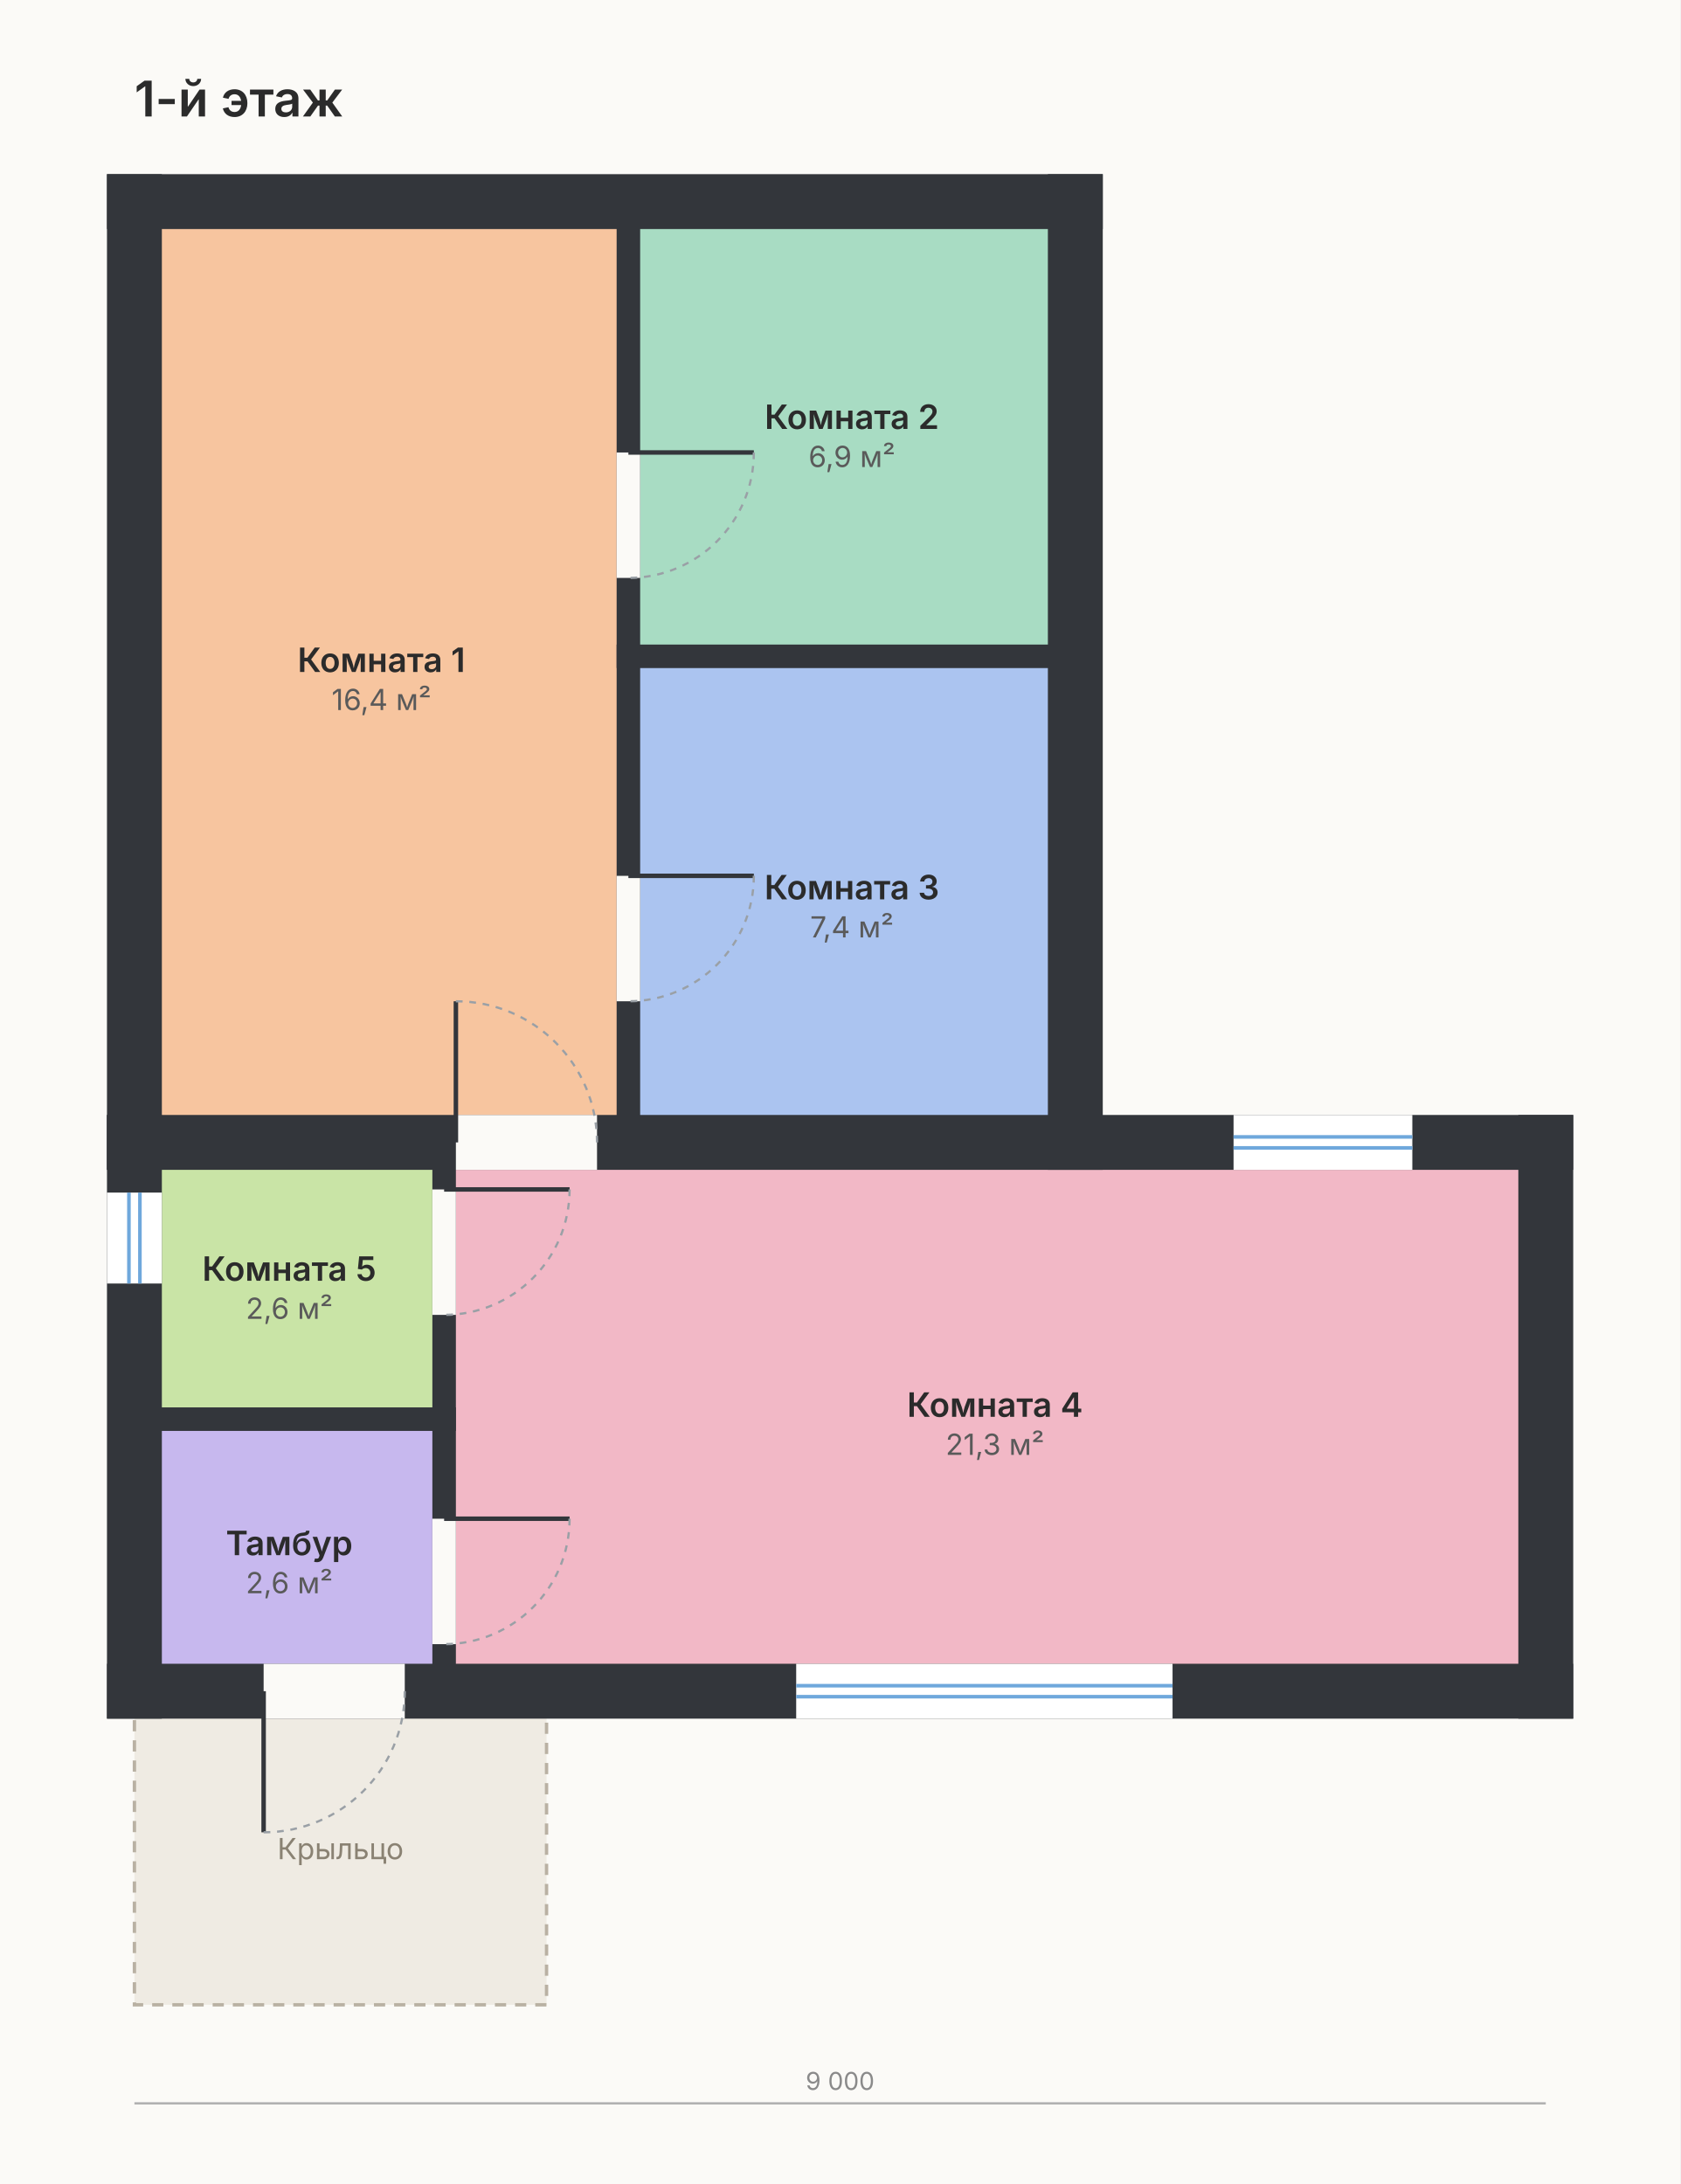
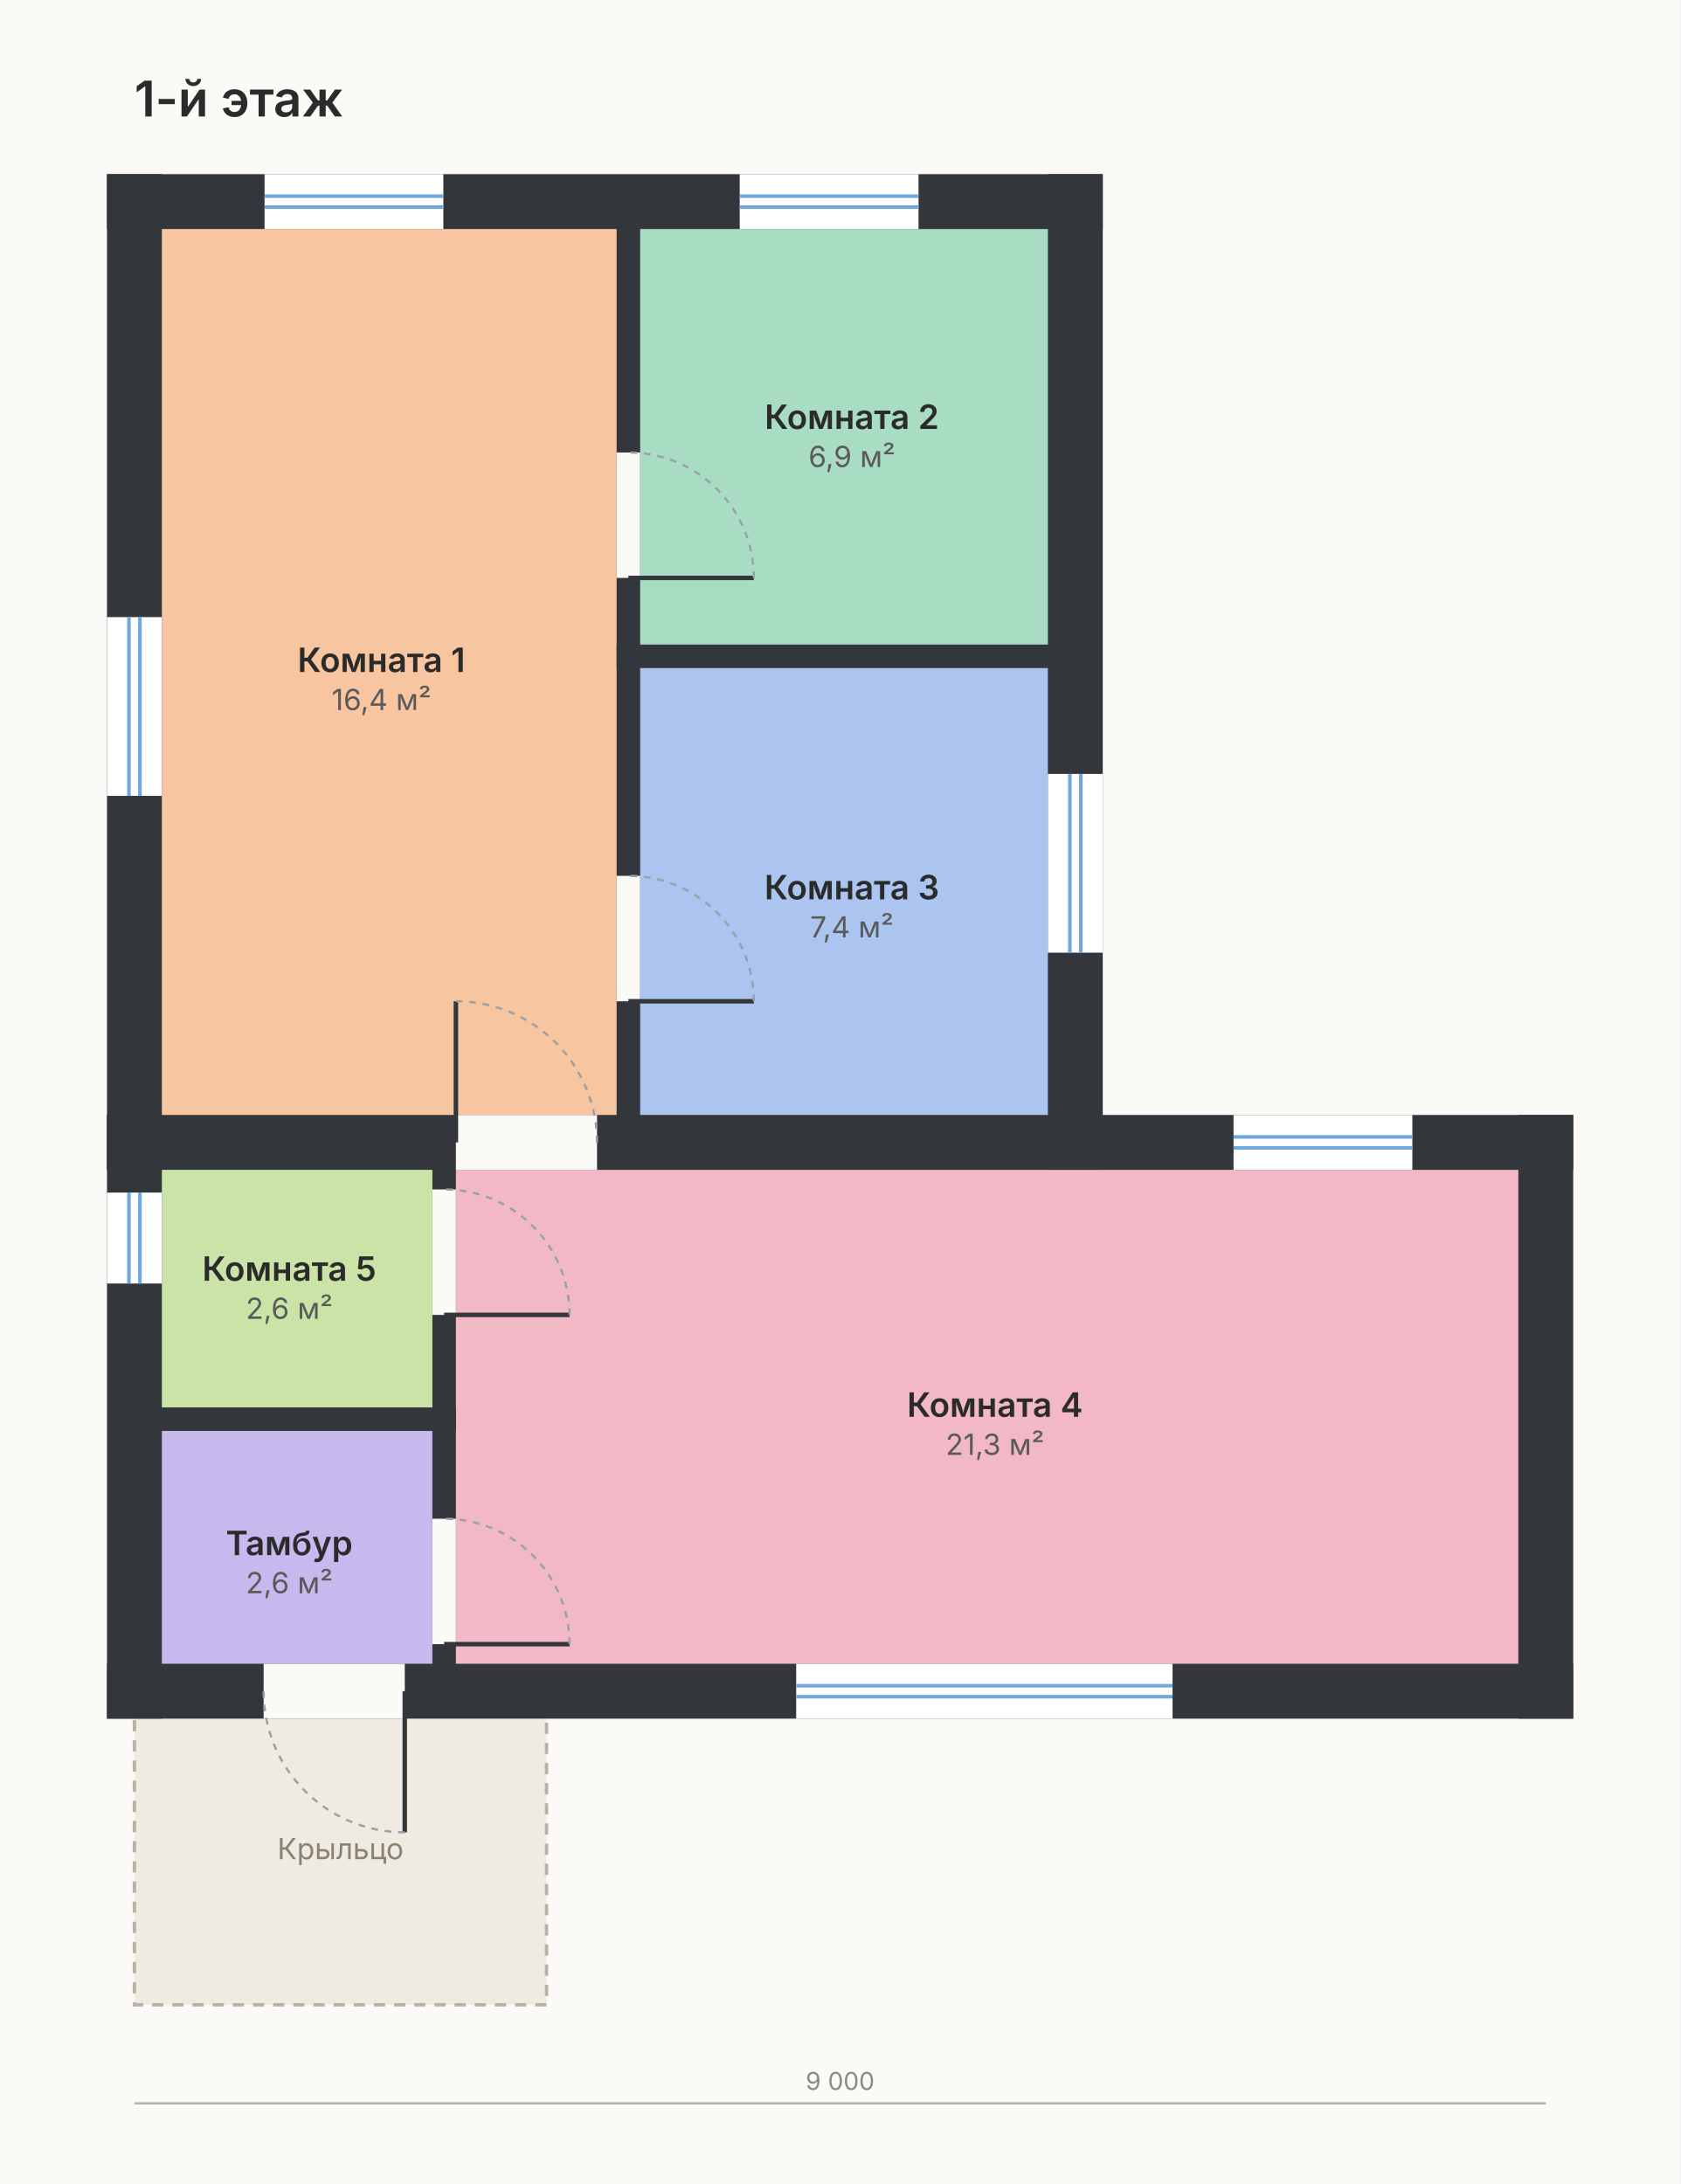
<svg xmlns="http://www.w3.org/2000/svg" width="750" height="975" viewBox="0 0 750 975" font-family="Inter, Roboto, DejaVu Sans, sans-serif">
  <rect width="750" height="975" fill="#FBFAF7" />
  <text x="60" y="52" font-size="22" font-weight="600" fill="#2B2B2B">1-й этаж</text>
  <rect x="60.0" y="755" width="183.96" height="140.0" fill="#EFEBE3" stroke="#B9B1A3" stroke-dasharray="5 4" stroke-width="1.5" />
  <text x="151.98" y="830" text-anchor="middle" font-size="13" fill="#8A8273">Крыльцо</text>
  <rect x="60.0" y="90.0" width="220.5" height="420" fill="#F7C59F" />
  <rect x="280.5" y="90.0" width="199.5" height="203" fill="#A8DCC3" />
  <rect x="280.5" y="293.0" width="199.5" height="217" fill="#ABC4F0" />
  <rect x="198.25" y="510" width="491.75" height="245" fill="#F2B8C6" />
  <rect x="60.0" y="510" width="138.25" height="123.55" fill="#C9E4A6" />
  <rect x="60.0" y="633.55" width="138.25" height="121.45" fill="#C7B8EE" />
  <rect x="47.75" y="77.75" width="444.5" height="24.5" fill="#33363B" />
  <rect x="47.75" y="77.75" width="24.5" height="444.5" fill="#33363B" />
  <rect x="467.75" y="77.75" width="24.5" height="444.5" fill="#33363B" />
  <rect x="275.25" y="84.75" width="10.5" height="430.5" fill="#33363B" />
  <rect x="275.25" y="287.75" width="210" height="10.5" fill="#33363B" />
  <rect x="47.75" y="497.75" width="654.5" height="24.5" fill="#33363B" />
  <rect x="47.75" y="497.75" width="24.5" height="269.5" fill="#33363B" />
  <rect x="677.75" y="497.75" width="24.5" height="269.5" fill="#33363B" />
  <rect x="47.75" y="742.75" width="654.5" height="24.5" fill="#33363B" />
  <rect x="193.0" y="504.75" width="10.5" height="255.5" fill="#33363B" />
  <rect x="54.75" y="628.3" width="148.75" height="10.5" fill="#33363B" />
  <rect x="355.4" y="742.75" width="168" height="24.5" fill="#FFFFFF" />
  <line x1="355.4" y1="752.55" x2="523.4" y2="752.55" stroke="#6FA8DC" stroke-width="1.6" />
  <line x1="355.4" y1="757.45" x2="523.4" y2="757.45" stroke="#6FA8DC" stroke-width="1.6" />
  <rect x="550.63" y="497.75" width="79.8" height="24.5" fill="#FFFFFF" />
  <line x1="550.63" y1="507.55" x2="630.43" y2="507.55" stroke="#6FA8DC" stroke-width="1.6" />
  <line x1="550.63" y1="512.45" x2="630.43" y2="512.45" stroke="#6FA8DC" stroke-width="1.6" />
  <rect x="47.75" y="532.4" width="24.5" height="40.6" fill="#FFFFFF" />
  <line x1="57.55" y1="532.4" x2="57.55" y2="573.0" stroke="#6FA8DC" stroke-width="1.6" />
  <line x1="62.45" y1="532.4" x2="62.45" y2="573.0" stroke="#6FA8DC" stroke-width="1.6" />
+   <rect x="118.1" y="77.75" width="79.8" height="24.5" fill="#FFFFFF" />
+   <line x1="118.1" y1="87.55" x2="197.9" y2="87.55" stroke="#6FA8DC" stroke-width="1.6" />
+   <line x1="118.1" y1="92.45" x2="197.9" y2="92.45" stroke="#6FA8DC" stroke-width="1.6" />
+   <rect x="330.2" y="77.75" width="79.8" height="24.5" fill="#FFFFFF" />
+   <line x1="330.2" y1="87.55" x2="410" y2="87.55" stroke="#6FA8DC" stroke-width="1.6" />
+   <line x1="330.2" y1="92.45" x2="410" y2="92.45" stroke="#6FA8DC" stroke-width="1.6" />
+   <rect x="47.75" y="275.5" width="24.5" height="79.8" fill="#FFFFFF" />
+   <line x1="57.55" y1="275.5" x2="57.55" y2="355.3" stroke="#6FA8DC" stroke-width="1.6" />
+   <line x1="62.45" y1="275.5" x2="62.45" y2="355.3" stroke="#6FA8DC" stroke-width="1.6" />
+   <rect x="467.75" y="345.5" width="24.5" height="79.8" fill="#FFFFFF" />
+   <line x1="477.55" y1="345.5" x2="477.55" y2="425.3" stroke="#6FA8DC" stroke-width="1.6" />
+   <line x1="482.45" y1="345.5" x2="482.45" y2="425.3" stroke="#6FA8DC" stroke-width="1.6" />
  <rect x="203.5" y="497.75" width="63" height="24.5" fill="#FBFAF7" />
  <line x1="203.5" y1="510" x2="203.5" y2="447" stroke="#33363B" stroke-width="2" />
  <path d="M 203.5 447 A 63 63 0 0 1 266.5 510" fill="none" stroke="#9AA0A6" stroke-width="1" stroke-dasharray="3 3" />
  <rect x="275.25" y="202.0" width="10.5" height="56" fill="#FBFAF7" />
-   <line x1="280.5" y1="202.0" x2="336.5" y2="202.0" stroke="#33363B" stroke-width="2" />
-   <path d="M 336.5 202.0 A 56 56 0 0 1 280.5 258.0" fill="none" stroke="#9AA0A6" stroke-width="1" stroke-dasharray="3 3" />
+   <line x1="280.5" y1="258.0" x2="336.5" y2="258.0" stroke="#33363B" stroke-width="2" />
+   <path d="M 336.5 258.0 A 56 56 0 0 0 280.5 202.0" fill="none" stroke="#9AA0A6" stroke-width="1" stroke-dasharray="3 3" />
  <rect x="275.25" y="391" width="10.5" height="56" fill="#FBFAF7" />
-   <line x1="280.5" y1="391" x2="336.5" y2="391" stroke="#33363B" stroke-width="2" />
-   <path d="M 336.5 391 A 56 56 0 0 1 280.5 447" fill="none" stroke="#9AA0A6" stroke-width="1" stroke-dasharray="3 3" />
+   <line x1="280.5" y1="447" x2="336.5" y2="447" stroke="#33363B" stroke-width="2" />
+   <path d="M 336.5 447 A 56 56 0 0 0 280.5 391" fill="none" stroke="#9AA0A6" stroke-width="1" stroke-dasharray="3 3" />
  <rect x="193.0" y="531.0" width="10.5" height="56" fill="#FBFAF7" />
-   <line x1="198.25" y1="531.0" x2="254.25" y2="531.0" stroke="#33363B" stroke-width="2" />
-   <path d="M 254.25 531.0 A 56 56 0 0 1 198.25 587.0" fill="none" stroke="#9AA0A6" stroke-width="1" stroke-dasharray="3 3" />
+   <line x1="198.25" y1="587.0" x2="254.25" y2="587.0" stroke="#33363B" stroke-width="2" />
+   <path d="M 254.25 587.0 A 56 56 0 0 0 198.25 531.0" fill="none" stroke="#9AA0A6" stroke-width="1" stroke-dasharray="3 3" />
  <rect x="193.0" y="678.0" width="10.5" height="56" fill="#FBFAF7" />
-   <line x1="198.25" y1="678.0" x2="254.25" y2="678.0" stroke="#33363B" stroke-width="2" />
-   <path d="M 254.25 678.0 A 56 56 0 0 1 198.25 734" fill="none" stroke="#9AA0A6" stroke-width="1" stroke-dasharray="3 3" />
+   <line x1="198.25" y1="734" x2="254.25" y2="734" stroke="#33363B" stroke-width="2" />
+   <path d="M 254.25 734 A 56 56 0 0 0 198.25 678.0" fill="none" stroke="#9AA0A6" stroke-width="1" stroke-dasharray="3 3" />
  <rect x="117.68" y="742.75" width="63" height="24.5" fill="#FBFAF7" />
-   <line x1="117.68" y1="755" x2="117.68" y2="818" stroke="#33363B" stroke-width="2" />
-   <path d="M 117.68 818 A 63 63 0 0 0 180.68 755" fill="none" stroke="#9AA0A6" stroke-width="1" stroke-dasharray="3 3" />
+   <line x1="180.68" y1="755" x2="180.68" y2="818" stroke="#33363B" stroke-width="2" />
+   <path d="M 180.68 818 A 63 63 0 0 1 117.68 755" fill="none" stroke="#9AA0A6" stroke-width="1" stroke-dasharray="3 3" />
  <text x="170.25" y="300.0" text-anchor="middle" font-size="15" font-weight="600" fill="#2B2B2B">Комната 1</text>
  <text x="170.25" y="317.0" text-anchor="middle" font-size="13" fill="#5A5A5A">16,4 м²</text>
  <text x="380.25" y="191.5" text-anchor="middle" font-size="15" font-weight="600" fill="#2B2B2B">Комната 2</text>
  <text x="380.25" y="208.5" text-anchor="middle" font-size="13" fill="#5A5A5A">6,9 м²</text>
  <text x="380.25" y="401.5" text-anchor="middle" font-size="15" font-weight="600" fill="#2B2B2B">Комната 3</text>
  <text x="380.25" y="418.5" text-anchor="middle" font-size="13" fill="#5A5A5A">7,4 м²</text>
  <text x="444.125" y="632.5" text-anchor="middle" font-size="15" font-weight="600" fill="#2B2B2B">Комната 4</text>
  <text x="444.125" y="649.5" text-anchor="middle" font-size="13" fill="#5A5A5A">21,3 м²</text>
  <text x="129.125" y="571.775" text-anchor="middle" font-size="15" font-weight="600" fill="#2B2B2B">Комната 5</text>
  <text x="129.125" y="588.775" text-anchor="middle" font-size="13" fill="#5A5A5A">2,6 м²</text>
  <text x="129.125" y="694.275" text-anchor="middle" font-size="15" font-weight="600" fill="#2B2B2B">Тамбур</text>
  <text x="129.125" y="711.275" text-anchor="middle" font-size="13" fill="#5A5A5A">2,6 м²</text>
  <line x1="60.0" y1="939" x2="690" y2="939" stroke="#B0B0B0" />
  <text x="375" y="933" text-anchor="middle" font-size="11" fill="#8A8A8A">9 000</text>
</svg>
